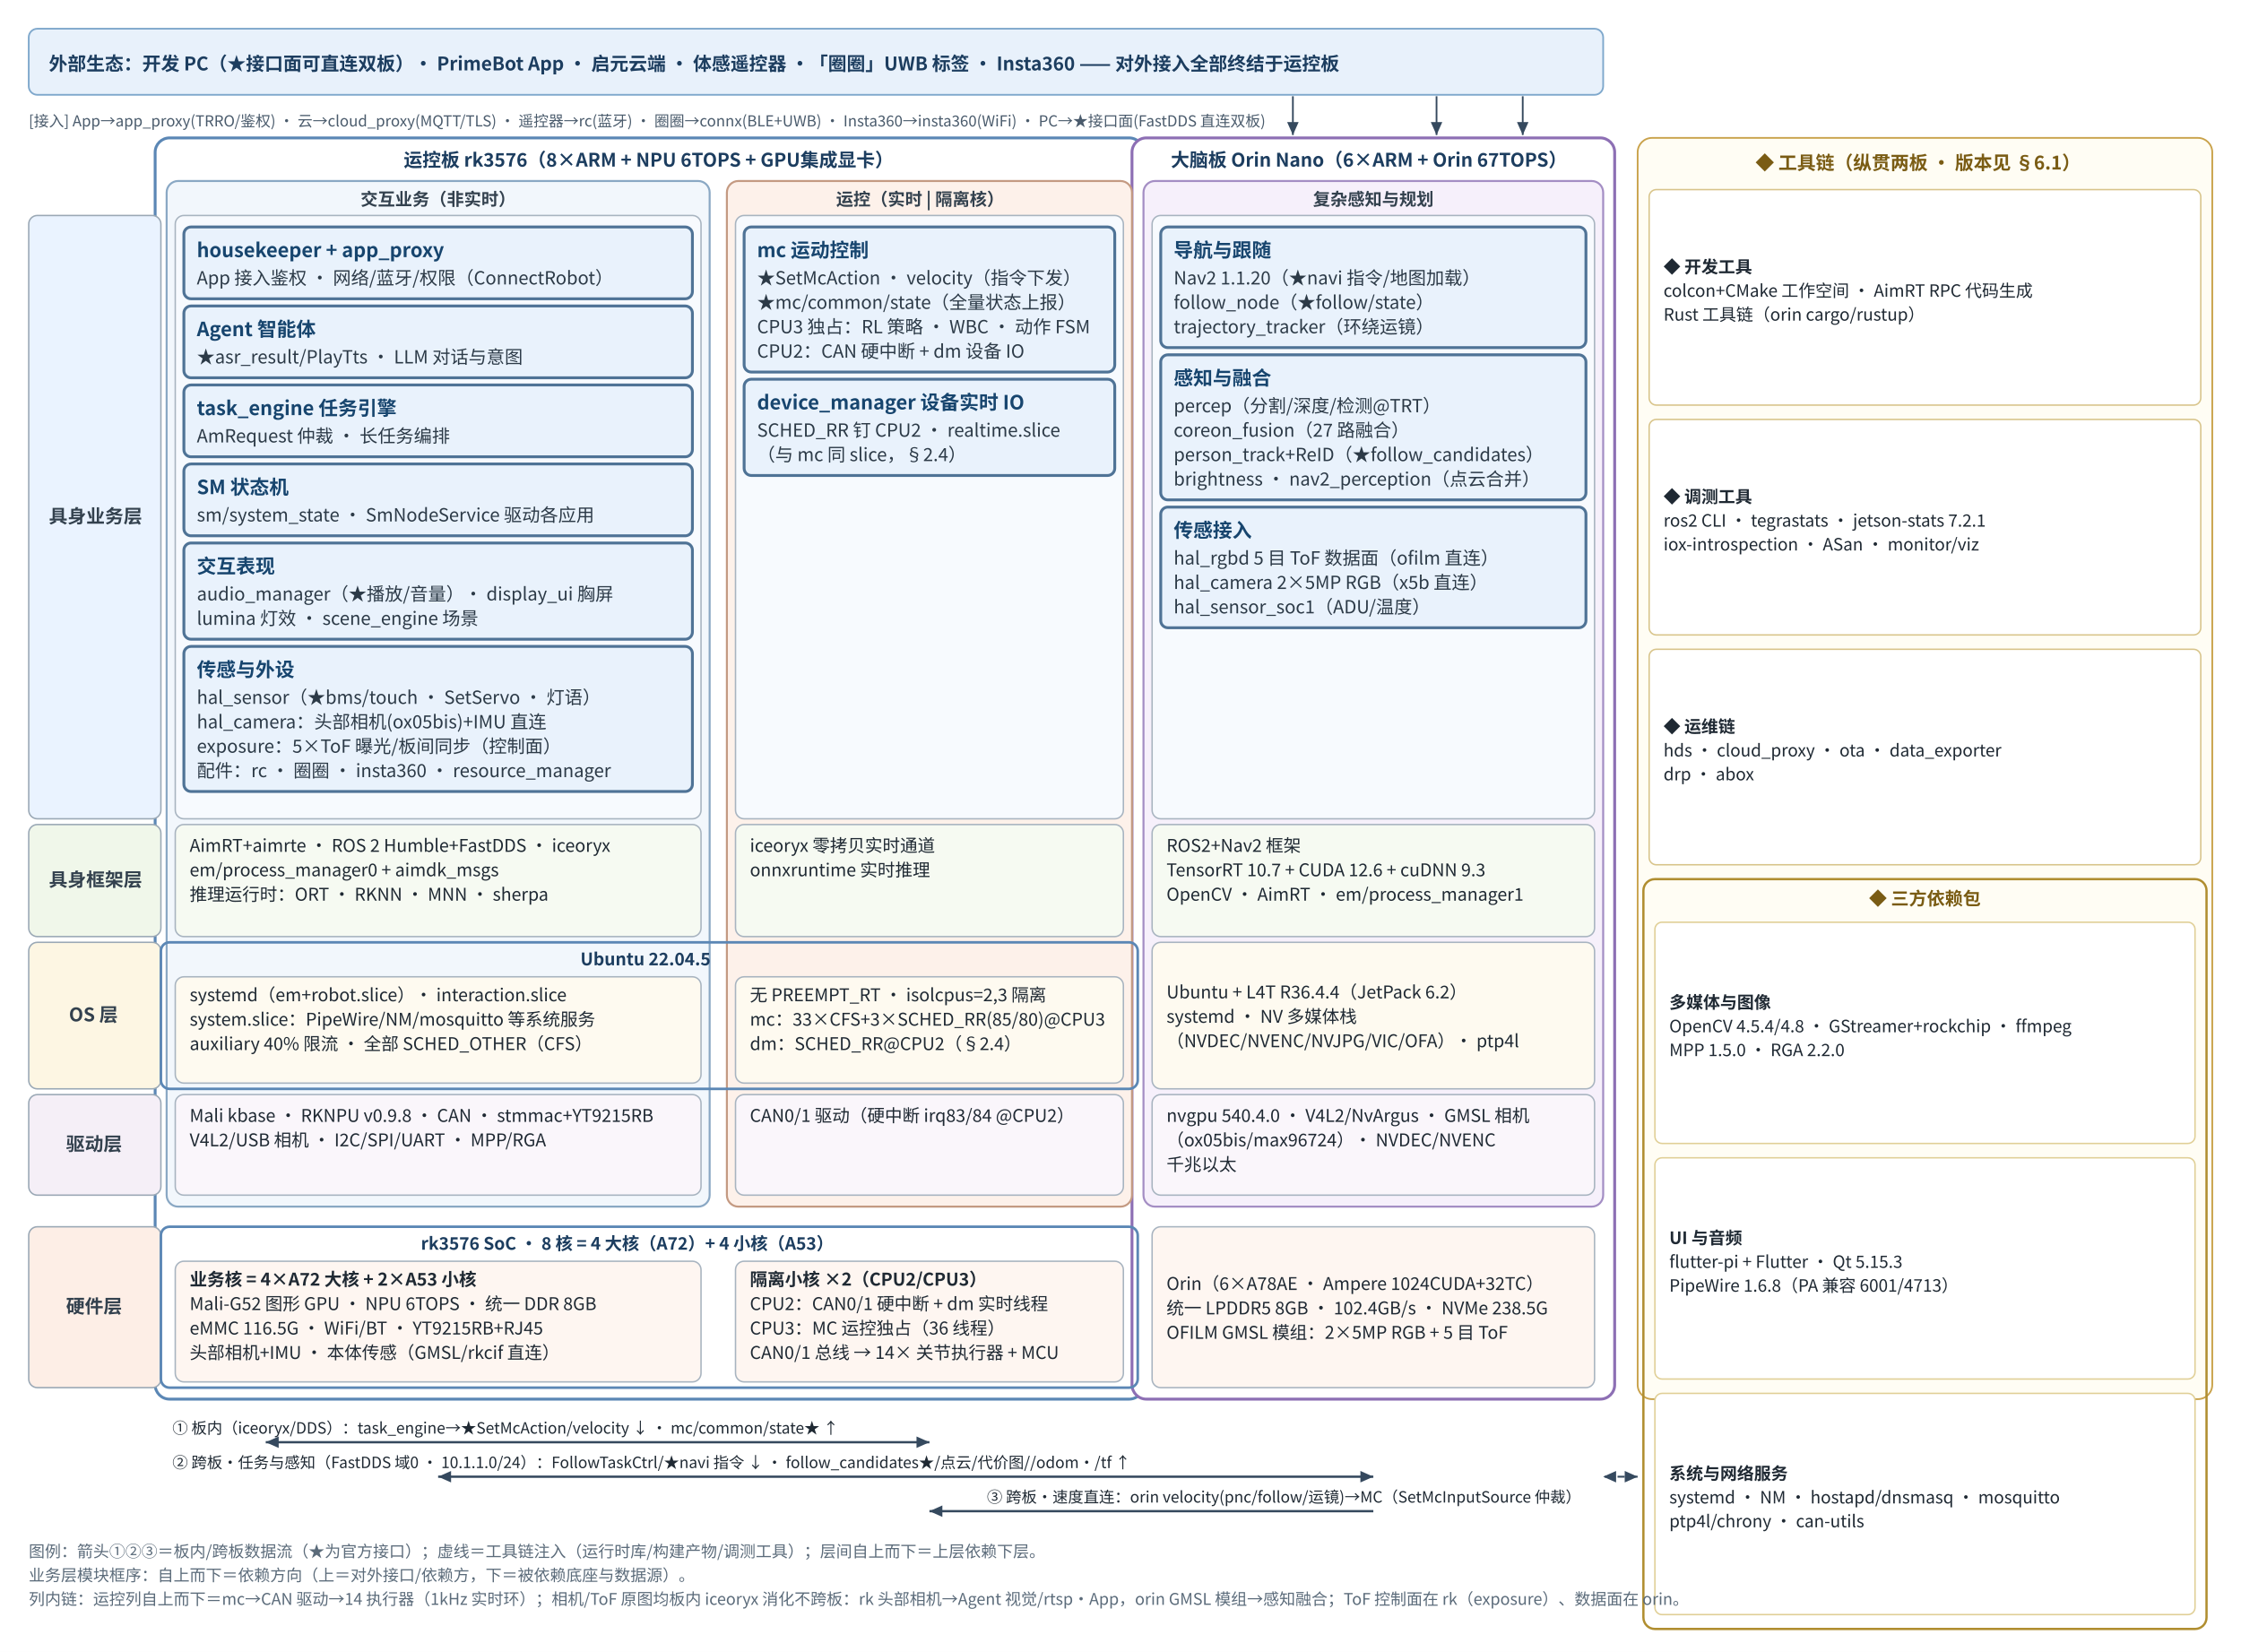
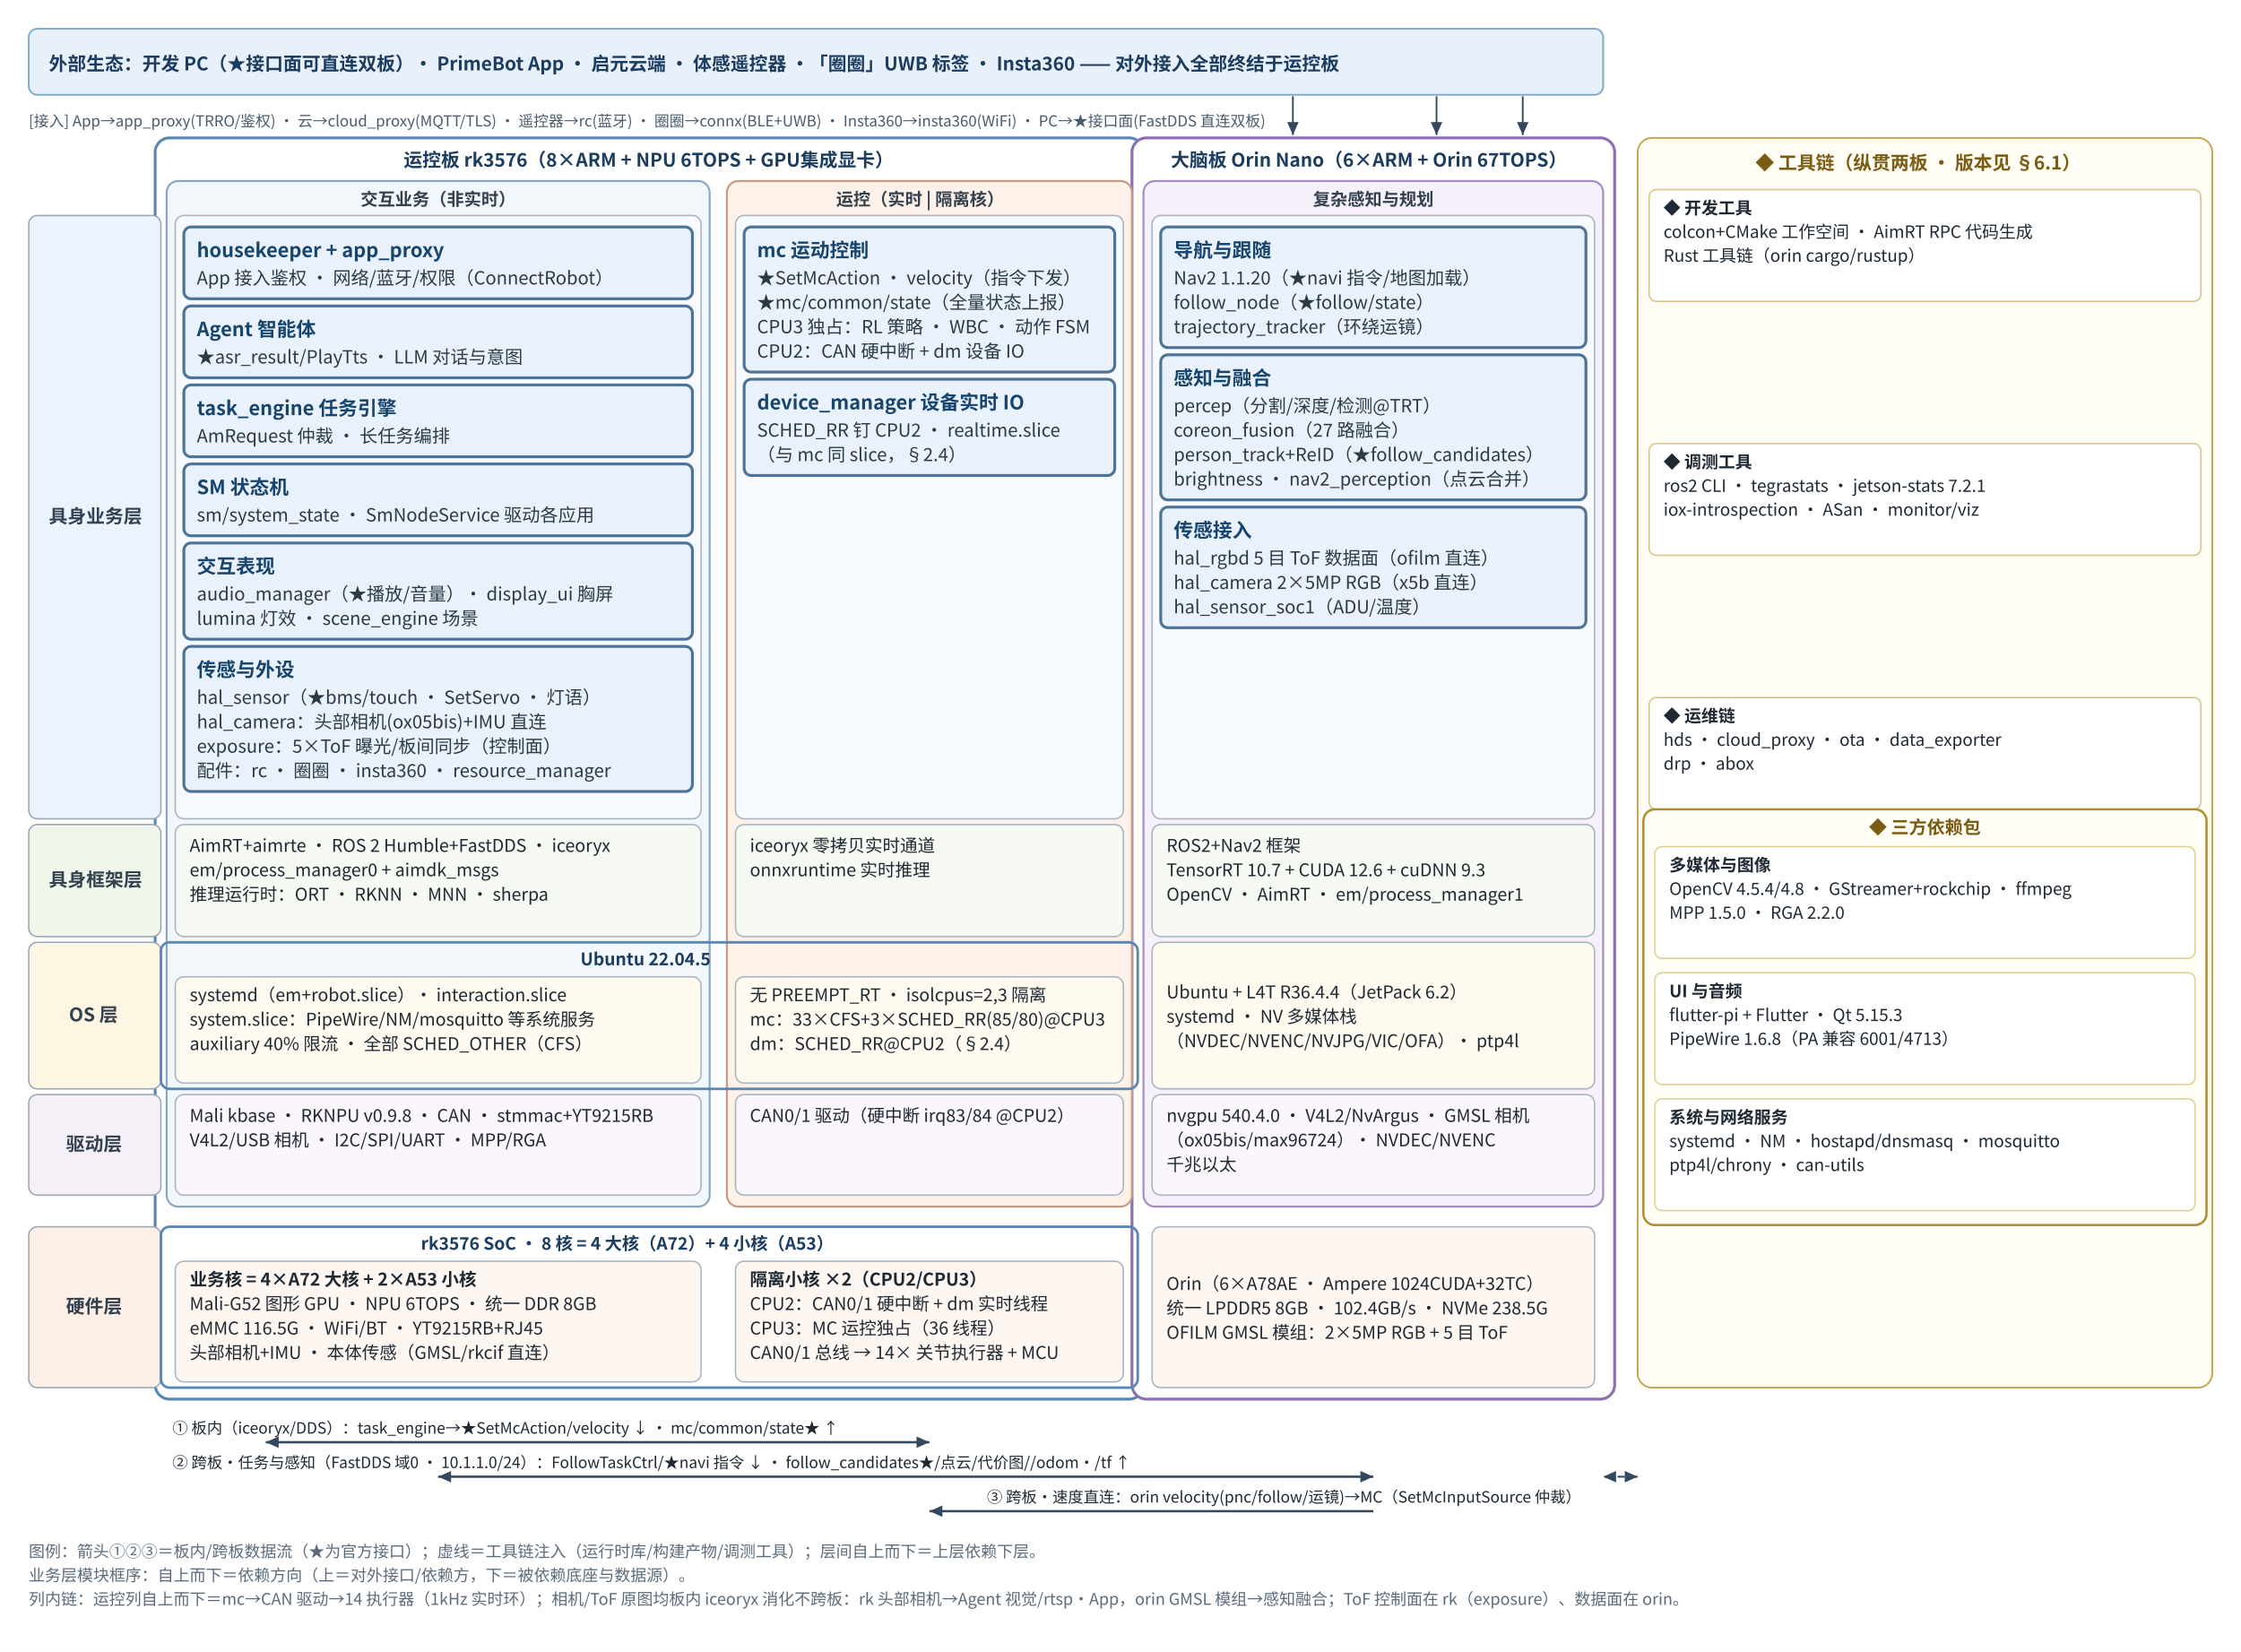
<svg xmlns="http://www.w3.org/2000/svg" width="1560" height="1150" viewBox="0 0 1560 1150">
  <rect x="0" y="0" width="1560" height="1150" fill="#ffffff" />
  <rect x="20" y="20" width="1096" height="46" rx="6" fill="#e8f1fb" stroke="#7fa8cc" stroke-width="1.2" />
  <text x="34" y="49" font-family="Noto Sans CJK SC" font-size="13" fill="#1c3d5f" font-weight="700">外部生态：开发 PC（★接口面可直连双板）· PrimeBot App · 启元云端 · 体感遥控器 ·「圈圈」UWB 标签 · Insta360 —— 对外接入全部终结于运控板</text>
  <line x1="900" y1="67" x2="900" y2="94" stroke="#35495e" stroke-width="1.2" />
  <polygon points="900,94 896,85 904,85" fill="#35495e" />
  <line x1="1000" y1="67" x2="1000" y2="94" stroke="#35495e" stroke-width="1.2" />
  <polygon points="1000,94 996,85 1004,85" fill="#35495e" />
  <line x1="1060" y1="67" x2="1060" y2="94" stroke="#35495e" stroke-width="1.2" />
  <polygon points="1060,94 1056,85 1064,85" fill="#35495e" />
  <text x="20" y="88" font-family="Noto Sans CJK SC" font-size="10.5" fill="#4a5b6c">[接入] App→app_proxy(TRRO/鉴权) · 云→cloud_proxy(MQTT/TLS) · 遥控器→rc(蓝牙) · 圈圈→connx(BLE+UWB) · Insta360→insta360(WiFi) · PC→★接口面(FastDDS 直连双板)</text>
  <rect x="108" y="96" width="688" height="878" rx="10" fill="#ffffff" stroke="#5b87b5" stroke-width="2" />
  <text x="281" y="116" font-family="Noto Sans CJK SC" font-size="13" fill="#1c3d5f" font-weight="700">运控板 rk3576（8×ARM + NPU 6TOPS + GPU集成显卡）</text>
  <rect x="788" y="96" width="336" height="878" rx="10" fill="#ffffff" stroke="#8d6fb4" stroke-width="2" />
  <text x="815" y="116" font-family="Noto Sans CJK SC" font-size="13" fill="#1c3d5f" font-weight="700">大脑板 Orin Nano（6×ARM + Orin 67TOPS）</text>
  <rect x="116" y="126" width="378" height="714" rx="8" fill="#f2f7fc" stroke="#8aa8c4" stroke-width="1.4" />
  <text x="251" y="143" font-family="Noto Sans CJK SC" font-size="12" fill="#33414e" font-weight="700">交互业务（非实时）</text>
  <rect x="506" y="126" width="282" height="714" rx="8" fill="#fdf1ea" stroke="#c49a82" stroke-width="1.4" />
  <text x="582" y="143" font-family="Noto Sans CJK SC" font-size="12" fill="#33414e" font-weight="700">运控（实时 | 隔离核）</text>
  <rect x="796" y="126" width="320" height="714" rx="8" fill="#f6f0fb" stroke="#a48ec4" stroke-width="1.4" />
  <text x="914" y="143" font-family="Noto Sans CJK SC" font-size="12" fill="#33414e" font-weight="700">复杂感知与规划</text>
  <rect x="20" y="150" width="92" height="420" rx="6" fill="#eaf3ff" stroke="#9aa8b5" stroke-width="1" />
  <text x="34" y="364" font-family="Noto Sans CJK SC" font-size="13" fill="#33414e" font-weight="700">具身业务层</text>
  <rect x="122" y="150" width="366" height="420" rx="6" fill="#f7fafe" stroke="#a8b4c0" stroke-width="1" />
  <rect x="128" y="158" width="354" height="50" rx="5" fill="#e9f2fc" stroke="#4f7396" stroke-width="2" />
  <text x="137" y="179" font-family="Noto Sans CJK SC" font-size="13.6" fill="#17456e" font-weight="700">housekeeper + app_proxy</text>
  <text x="137" y="198" font-family="Noto Sans CJK SC" font-size="12.6" fill="#2c3a47">App 接入鉴权 · 网络/蓝牙/权限（ConnectRobot）</text>
  <rect x="128" y="213" width="354" height="50" rx="5" fill="#e9f2fc" stroke="#4f7396" stroke-width="2" />
  <text x="137" y="234" font-family="Noto Sans CJK SC" font-size="13.6" fill="#17456e" font-weight="700">Agent 智能体</text>
  <text x="137" y="253" font-family="Noto Sans CJK SC" font-size="12.6" fill="#2c3a47">★asr_result/PlayTts · LLM 对话与意图</text>
  <rect x="128" y="268" width="354" height="50" rx="5" fill="#e9f2fc" stroke="#4f7396" stroke-width="2" />
  <text x="137" y="289" font-family="Noto Sans CJK SC" font-size="13.6" fill="#17456e" font-weight="700">task_engine 任务引擎</text>
  <text x="137" y="308" font-family="Noto Sans CJK SC" font-size="12.6" fill="#2c3a47">AmRequest 仲裁 · 长任务编排</text>
  <rect x="128" y="323" width="354" height="50" rx="5" fill="#e9f2fc" stroke="#4f7396" stroke-width="2" />
  <text x="137" y="344" font-family="Noto Sans CJK SC" font-size="13.6" fill="#17456e" font-weight="700">SM 状态机</text>
  <text x="137" y="363" font-family="Noto Sans CJK SC" font-size="12.6" fill="#2c3a47">sm/system_state · SmNodeService 驱动各应用</text>
  <rect x="128" y="378" width="354" height="67" rx="5" fill="#e9f2fc" stroke="#4f7396" stroke-width="2" />
  <text x="137" y="399" font-family="Noto Sans CJK SC" font-size="13.6" fill="#17456e" font-weight="700">交互表现</text>
  <text x="137" y="418" font-family="Noto Sans CJK SC" font-size="12.6" fill="#2c3a47">audio_manager（★播放/音量）· display_ui 胸屏</text>
  <text x="137" y="435" font-family="Noto Sans CJK SC" font-size="12.6" fill="#2c3a47">lumina 灯效 · scene_engine 场景</text>
  <rect x="128" y="450" width="354" height="101" rx="5" fill="#e9f2fc" stroke="#4f7396" stroke-width="2" />
  <text x="137" y="471" font-family="Noto Sans CJK SC" font-size="13.6" fill="#17456e" font-weight="700">传感与外设</text>
  <text x="137" y="490" font-family="Noto Sans CJK SC" font-size="12.6" fill="#2c3a47">hal_sensor（★bms/touch · SetServo · 灯语）</text>
  <text x="137" y="507" font-family="Noto Sans CJK SC" font-size="12.6" fill="#2c3a47">hal_camera：头部相机(ox05bis)+IMU 直连</text>
  <text x="137" y="524" font-family="Noto Sans CJK SC" font-size="12.6" fill="#2c3a47">exposure：5×ToF 曝光/板间同步（控制面）</text>
  <text x="137" y="541" font-family="Noto Sans CJK SC" font-size="12.6" fill="#2c3a47">配件：rc · 圈圈 · insta360 · resource_manager</text>
  <rect x="512" y="150" width="270" height="420" rx="6" fill="#f7fafe" stroke="#a8b4c0" stroke-width="1" />
  <rect x="518" y="158" width="258" height="101" rx="5" fill="#e9f2fc" stroke="#4f7396" stroke-width="2" />
  <text x="527" y="179" font-family="Noto Sans CJK SC" font-size="13.6" fill="#17456e" font-weight="700">mc 运动控制</text>
  <text x="527" y="198" font-family="Noto Sans CJK SC" font-size="12.6" fill="#2c3a47">★SetMcAction · velocity（指令下发）</text>
  <text x="527" y="215" font-family="Noto Sans CJK SC" font-size="12.6" fill="#2c3a47">★mc/common/state（全量状态上报）</text>
  <text x="527" y="232" font-family="Noto Sans CJK SC" font-size="12.6" fill="#2c3a47">CPU3 独占：RL 策略 · WBC · 动作 FSM</text>
  <text x="527" y="249" font-family="Noto Sans CJK SC" font-size="12.6" fill="#2c3a47">CPU2：CAN 硬中断 + dm 设备 IO</text>
  <rect x="518" y="264" width="258" height="67" rx="5" fill="#e9f2fc" stroke="#4f7396" stroke-width="2" />
  <text x="527" y="285" font-family="Noto Sans CJK SC" font-size="13.6" fill="#17456e" font-weight="700">device_manager 设备实时 IO</text>
  <text x="527" y="304" font-family="Noto Sans CJK SC" font-size="12.6" fill="#2c3a47">SCHED_RR 钉 CPU2 · realtime.slice</text>
  <text x="527" y="321" font-family="Noto Sans CJK SC" font-size="12.6" fill="#2c3a47">（与 mc 同 slice，§2.4）</text>
  <rect x="802" y="150" width="308" height="420" rx="6" fill="#f7fafe" stroke="#a8b4c0" stroke-width="1" />
  <rect x="808" y="158" width="296" height="84" rx="5" fill="#e9f2fc" stroke="#4f7396" stroke-width="2" />
  <text x="817" y="179" font-family="Noto Sans CJK SC" font-size="13.6" fill="#17456e" font-weight="700">导航与跟随</text>
  <text x="817" y="198" font-family="Noto Sans CJK SC" font-size="12.6" fill="#2c3a47">Nav2 1.1.20（★navi 指令/地图加载）</text>
  <text x="817" y="215" font-family="Noto Sans CJK SC" font-size="12.6" fill="#2c3a47">follow_node（★follow/state）</text>
  <text x="817" y="232" font-family="Noto Sans CJK SC" font-size="12.6" fill="#2c3a47">trajectory_tracker（环绕运镜）</text>
  <rect x="808" y="247" width="296" height="101" rx="5" fill="#e9f2fc" stroke="#4f7396" stroke-width="2" />
  <text x="817" y="268" font-family="Noto Sans CJK SC" font-size="13.6" fill="#17456e" font-weight="700">感知与融合</text>
  <text x="817" y="287" font-family="Noto Sans CJK SC" font-size="12.6" fill="#2c3a47">percep（分割/深度/检测@TRT）</text>
  <text x="817" y="304" font-family="Noto Sans CJK SC" font-size="12.6" fill="#2c3a47">coreon_fusion（27 路融合）</text>
  <text x="817" y="321" font-family="Noto Sans CJK SC" font-size="12.6" fill="#2c3a47">person_track+ReID（★follow_candidates）</text>
  <text x="817" y="338" font-family="Noto Sans CJK SC" font-size="12.6" fill="#2c3a47">brightness · nav2_perception（点云合并）</text>
  <rect x="808" y="353" width="296" height="84" rx="5" fill="#e9f2fc" stroke="#4f7396" stroke-width="2" />
  <text x="817" y="374" font-family="Noto Sans CJK SC" font-size="13.6" fill="#17456e" font-weight="700">传感接入</text>
  <text x="817" y="393" font-family="Noto Sans CJK SC" font-size="12.6" fill="#2c3a47">hal_rgbd 5 目 ToF 数据面（ofilm 直连）</text>
  <text x="817" y="410" font-family="Noto Sans CJK SC" font-size="12.6" fill="#2c3a47">hal_camera 2×5MP RGB（x5b 直连）</text>
  <text x="817" y="427" font-family="Noto Sans CJK SC" font-size="12.6" fill="#2c3a47">hal_sensor_soc1（ADU/温度）</text>
  <rect x="20" y="574" width="92" height="78" rx="6" fill="#f0f7ea" stroke="#9aa8b5" stroke-width="1" />
  <text x="34" y="617" font-family="Noto Sans CJK SC" font-size="13" fill="#33414e" font-weight="700">具身框架层</text>
  <rect x="122" y="574" width="366" height="78" rx="6" fill="#f6faf2" stroke="#a8b4c0" stroke-width="1" />
  <text x="132" y="593" font-family="Noto Sans CJK SC" font-size="12.2" fill="#1f2933">AimRT+aimrte · ROS 2 Humble+FastDDS · iceoryx</text>
  <text x="132" y="610" font-family="Noto Sans CJK SC" font-size="12.2" fill="#1f2933">em/process_manager0 + aimdk_msgs</text>
  <text x="132" y="627" font-family="Noto Sans CJK SC" font-size="12.2" fill="#1f2933">推理运行时：ORT · RKNN · MNN · sherpa</text>
  <rect x="512" y="574" width="270" height="78" rx="6" fill="#f6faf2" stroke="#a8b4c0" stroke-width="1" />
  <text x="522" y="593" font-family="Noto Sans CJK SC" font-size="12.2" fill="#1f2933">iceoryx 零拷贝实时通道</text>
  <text x="522" y="610" font-family="Noto Sans CJK SC" font-size="12.2" fill="#1f2933">onnxruntime 实时推理</text>
  <rect x="802" y="574" width="308" height="78" rx="6" fill="#f6faf2" stroke="#a8b4c0" stroke-width="1" />
  <text x="812" y="593" font-family="Noto Sans CJK SC" font-size="12.2" fill="#1f2933">ROS2+Nav2 框架</text>
  <text x="812" y="610" font-family="Noto Sans CJK SC" font-size="12.2" fill="#1f2933">TensorRT 10.7 + CUDA 12.6 + cuDNN 9.3</text>
  <text x="812" y="627" font-family="Noto Sans CJK SC" font-size="12.2" fill="#1f2933">OpenCV · AimRT · em/process_manager1</text>
  <rect x="20" y="656" width="92" height="102" rx="6" fill="#fdf6e3" stroke="#9aa8b5" stroke-width="1" />
  <text x="48" y="711" font-family="Noto Sans CJK SC" font-size="13" fill="#33414e" font-weight="700">OS 层</text>
  <rect x="112" y="656" width="680" height="102" rx="6" fill="none" stroke="#5b87b5" stroke-width="1.8" />
  <text x="404" y="672" font-family="Noto Sans CJK SC" font-size="12" fill="#1c3d5f" font-weight="700">Ubuntu 22.04.5</text>
  <rect x="122" y="680" width="366" height="74" rx="6" fill="#fefaf0" stroke="#a8b4c0" stroke-width="1" />
  <text x="132" y="697" font-family="Noto Sans CJK SC" font-size="12.2" fill="#1f2933">systemd（em+robot.slice）· interaction.slice</text>
  <text x="132" y="714" font-family="Noto Sans CJK SC" font-size="12.2" fill="#1f2933">system.slice：PipeWire/NM/mosquitto 等系统服务</text>
  <text x="132" y="731" font-family="Noto Sans CJK SC" font-size="12.2" fill="#1f2933">auxiliary 40% 限流 · 全部 SCHED_OTHER（CFS）</text>
  <rect x="512" y="680" width="270" height="74" rx="6" fill="#fefaf0" stroke="#a8b4c0" stroke-width="1" />
  <text x="522" y="697" font-family="Noto Sans CJK SC" font-size="12.2" fill="#1f2933">无 PREEMPT_RT · isolcpus=2,3 隔离</text>
  <text x="522" y="714" font-family="Noto Sans CJK SC" font-size="12.2" fill="#1f2933">mc：33×CFS+3×SCHED_RR(85/80)@CPU3</text>
  <text x="522" y="731" font-family="Noto Sans CJK SC" font-size="12.2" fill="#1f2933">dm：SCHED_RR@CPU2（§2.4）</text>
  <rect x="802" y="656" width="308" height="102" rx="6" fill="#fefaf0" stroke="#a8b4c0" stroke-width="1" />
  <text x="812" y="695" font-family="Noto Sans CJK SC" font-size="12.2" fill="#1f2933">Ubuntu + L4T R36.4.4（JetPack 6.2）</text>
  <text x="812" y="712" font-family="Noto Sans CJK SC" font-size="12.2" fill="#1f2933">systemd · NV 多媒体栈</text>
  <text x="812" y="729" font-family="Noto Sans CJK SC" font-size="12.2" fill="#1f2933">（NVDEC/NVENC/NVJPG/VIC/OFA）· ptp4l</text>
  <rect x="20" y="762" width="92" height="70" rx="6" fill="#f5eff7" stroke="#9aa8b5" stroke-width="1" />
  <text x="46" y="801" font-family="Noto Sans CJK SC" font-size="13" fill="#33414e" font-weight="700">驱动层</text>
  <rect x="122" y="762" width="366" height="70" rx="6" fill="#faf6fb" stroke="#a8b4c0" stroke-width="1" />
  <text x="132" y="781" font-family="Noto Sans CJK SC" font-size="12.2" fill="#1f2933">Mali kbase · RKNPU v0.9.8 · CAN · stmmac+YT9215RB</text>
  <text x="132" y="798" font-family="Noto Sans CJK SC" font-size="12.2" fill="#1f2933">V4L2/USB 相机 · I2C/SPI/UART · MPP/RGA</text>
  <rect x="512" y="762" width="270" height="70" rx="6" fill="#faf6fb" stroke="#a8b4c0" stroke-width="1" />
  <text x="522" y="781" font-family="Noto Sans CJK SC" font-size="12.2" fill="#1f2933">CAN0/1 驱动（硬中断 irq83/84 @CPU2）</text>
  <rect x="802" y="762" width="308" height="70" rx="6" fill="#faf6fb" stroke="#a8b4c0" stroke-width="1" />
  <text x="812" y="781" font-family="Noto Sans CJK SC" font-size="12.2" fill="#1f2933">nvgpu 540.4.0 · V4L2/NvArgus · GMSL 相机</text>
  <text x="812" y="798" font-family="Noto Sans CJK SC" font-size="12.2" fill="#1f2933">（ox05bis/max96724）· NVDEC/NVENC</text>
  <text x="812" y="815" font-family="Noto Sans CJK SC" font-size="12.2" fill="#1f2933">千兆以太</text>
  <rect x="20" y="854" width="92" height="112" rx="6" fill="#fdeee6" stroke="#9aa8b5" stroke-width="1" />
  <text x="46" y="914" font-family="Noto Sans CJK SC" font-size="13" fill="#33414e" font-weight="700">硬件层</text>
  <rect x="112" y="854" width="680" height="112" rx="6" fill="none" stroke="#5b87b5" stroke-width="1.8" />
  <text x="293" y="870" font-family="Noto Sans CJK SC" font-size="12" fill="#1c3d5f" font-weight="700">rk3576 SoC · 8 核 = 4 大核（A72）+ 4 小核（A53）</text>
  <rect x="122" y="878" width="366" height="84" rx="6" fill="#fef6f1" stroke="#a8b4c0" stroke-width="1" />
  <text x="132" y="895" font-family="Noto Sans CJK SC" font-size="12.2" fill="#1f2933" font-weight="700">业务核 = 4×A72 大核 + 2×A53 小核</text>
  <text x="132" y="912" font-family="Noto Sans CJK SC" font-size="12.2" fill="#1f2933">Mali-G52 图形 GPU · NPU 6TOPS · 统一 DDR 8GB</text>
  <text x="132" y="929" font-family="Noto Sans CJK SC" font-size="12.2" fill="#1f2933">eMMC 116.5G · WiFi/BT · YT9215RB+RJ45</text>
  <text x="132" y="946" font-family="Noto Sans CJK SC" font-size="12.2" fill="#1f2933">头部相机+IMU · 本体传感（GMSL/rkcif 直连）</text>
  <rect x="512" y="878" width="270" height="84" rx="6" fill="#fef6f1" stroke="#a8b4c0" stroke-width="1" />
  <text x="522" y="895" font-family="Noto Sans CJK SC" font-size="12.2" fill="#1f2933" font-weight="700">隔离小核 ×2（CPU2/CPU3）</text>
  <text x="522" y="912" font-family="Noto Sans CJK SC" font-size="12.2" fill="#1f2933">CPU2：CAN0/1 硬中断 + dm 实时线程</text>
  <text x="522" y="929" font-family="Noto Sans CJK SC" font-size="12.2" fill="#1f2933">CPU3：MC 运控独占（36 线程）</text>
  <text x="522" y="946" font-family="Noto Sans CJK SC" font-size="12.2" fill="#1f2933">CAN0/1 总线 → 14× 关节执行器 + MCU</text>
  <rect x="802" y="854" width="308" height="112" rx="6" fill="#fef6f1" stroke="#a8b4c0" stroke-width="1" />
  <text x="812" y="898" font-family="Noto Sans CJK SC" font-size="12.2" fill="#1f2933">Orin（6×A78AE · Ampere 1024CUDA+32TC）</text>
  <text x="812" y="915" font-family="Noto Sans CJK SC" font-size="12.2" fill="#1f2933">统一 LPDDR5 8GB · 102.4GB/s · NVMe 238.5G</text>
  <text x="812" y="932" font-family="Noto Sans CJK SC" font-size="12.2" fill="#1f2933">OFILM GMSL 模组：2×5MP RGB + 5 目 ToF</text>
-   <rect x="1140" y="96" width="400" height="878" rx="10" fill="#fffdf4" stroke="#c9a24b" stroke-width="1.2" />
+   <rect x="1140" y="96" width="400" height="870" rx="10" fill="#fffdf4" stroke="#c9a24b" stroke-width="1.2" />
  <text x="1222" y="118" font-family="Noto Sans CJK SC" font-size="13" fill="#7a5c14" font-weight="700">◆ 工具链（纵贯两板 · 版本见 §6.1）</text>
-   <rect x="1148" y="132" width="384" height="150" rx="5" fill="#ffffff" stroke="#d8c48a" stroke-width="1" />
-   <text x="1158" y="190" font-family="Noto Sans CJK SC" font-size="11.8" fill="#1f2933" font-weight="700">◆ 开发工具</text>
-   <text x="1158" y="206.6" font-family="Noto Sans CJK SC" font-size="11.8" fill="#1f2933">colcon+CMake 工作空间 · AimRT RPC 代码生成</text>
-   <text x="1158" y="223.2" font-family="Noto Sans CJK SC" font-size="11.8" fill="#1f2933">Rust 工具链（orin cargo/rustup）</text>
-   <rect x="1148" y="292" width="384" height="150" rx="5" fill="#ffffff" stroke="#d8c48a" stroke-width="1" />
-   <text x="1158" y="350" font-family="Noto Sans CJK SC" font-size="11.8" fill="#1f2933" font-weight="700">◆ 调测工具</text>
-   <text x="1158" y="366.6" font-family="Noto Sans CJK SC" font-size="11.8" fill="#1f2933">ros2 CLI · tegrastats · jetson-stats 7.2.1</text>
-   <text x="1158" y="383.2" font-family="Noto Sans CJK SC" font-size="11.8" fill="#1f2933">iox-introspection · ASan · monitor/viz</text>
-   <rect x="1148" y="452" width="384" height="150" rx="5" fill="#ffffff" stroke="#d8c48a" stroke-width="1" />
-   <text x="1158" y="510" font-family="Noto Sans CJK SC" font-size="11.8" fill="#1f2933" font-weight="700">◆ 运维链</text>
-   <text x="1158" y="526.6" font-family="Noto Sans CJK SC" font-size="11.8" fill="#1f2933">hds · cloud_proxy · ota · data_exporter</text>
-   <text x="1158" y="543.2" font-family="Noto Sans CJK SC" font-size="11.8" fill="#1f2933">drp · abox</text>
-   <rect x="1144" y="612" width="392" height="522" rx="8" fill="none" stroke="#b08e30" stroke-width="1.6" />
-   <text x="1301" y="630" font-family="Noto Sans CJK SC" font-size="12.5" fill="#7a5c14" font-weight="700">◆ 三方依赖包</text>
-   <rect x="1152" y="642" width="376" height="154" rx="5" fill="#ffffff" stroke="#e0cf96" stroke-width="1" />
-   <text x="1162" y="702" font-family="Noto Sans CJK SC" font-size="11.8" fill="#1f2933" font-weight="700">多媒体与图像</text>
-   <text x="1162" y="718.6" font-family="Noto Sans CJK SC" font-size="11.8" fill="#1f2933">OpenCV 4.5.4/4.8 · GStreamer+rockchip · ffmpeg</text>
-   <text x="1162" y="735.2" font-family="Noto Sans CJK SC" font-size="11.8" fill="#1f2933">MPP 1.5.0 · RGA 2.2.0</text>
-   <rect x="1152" y="806" width="376" height="154" rx="5" fill="#ffffff" stroke="#e0cf96" stroke-width="1" />
-   <text x="1162" y="866" font-family="Noto Sans CJK SC" font-size="11.8" fill="#1f2933" font-weight="700">UI 与音频</text>
-   <text x="1162" y="882.6" font-family="Noto Sans CJK SC" font-size="11.8" fill="#1f2933">flutter-pi + Flutter · Qt 5.15.3</text>
-   <text x="1162" y="899.2" font-family="Noto Sans CJK SC" font-size="11.8" fill="#1f2933">PipeWire 1.6.8（PA 兼容 6001/4713）</text>
-   <rect x="1152" y="970" width="376" height="154" rx="5" fill="#ffffff" stroke="#e0cf96" stroke-width="1" />
-   <text x="1162" y="1030" font-family="Noto Sans CJK SC" font-size="11.8" fill="#1f2933" font-weight="700">系统与网络服务</text>
-   <text x="1162" y="1046.6" font-family="Noto Sans CJK SC" font-size="11.8" fill="#1f2933">systemd · NM · hostapd/dnsmasq · mosquitto</text>
-   <text x="1162" y="1063.2" font-family="Noto Sans CJK SC" font-size="11.8" fill="#1f2933">ptp4l/chrony · can-utils</text>
+   <rect x="1148" y="132" width="384" height="77.8" rx="5" fill="#ffffff" stroke="#d8c48a" stroke-width="1" />
+   <text x="1158" y="149" font-family="Noto Sans CJK SC" font-size="11.8" fill="#1f2933" font-weight="700">◆ 开发工具</text>
+   <text x="1158" y="165.6" font-family="Noto Sans CJK SC" font-size="11.8" fill="#1f2933">colcon+CMake 工作空间 · AimRT RPC 代码生成</text>
+   <text x="1158" y="182.2" font-family="Noto Sans CJK SC" font-size="11.8" fill="#1f2933">Rust 工具链（orin cargo/rustup）</text>
+   <rect x="1148" y="308.8" width="384" height="77.8" rx="5" fill="#ffffff" stroke="#d8c48a" stroke-width="1" />
+   <text x="1158" y="325.8" font-family="Noto Sans CJK SC" font-size="11.8" fill="#1f2933" font-weight="700">◆ 调测工具</text>
+   <text x="1158" y="342.4" font-family="Noto Sans CJK SC" font-size="11.8" fill="#1f2933">ros2 CLI · tegrastats · jetson-stats 7.2.1</text>
+   <text x="1158" y="359" font-family="Noto Sans CJK SC" font-size="11.8" fill="#1f2933">iox-introspection · ASan · monitor/viz</text>
+   <rect x="1148" y="485.6" width="384" height="77.8" rx="5" fill="#ffffff" stroke="#d8c48a" stroke-width="1" />
+   <text x="1158" y="502.6" font-family="Noto Sans CJK SC" font-size="11.8" fill="#1f2933" font-weight="700">◆ 运维链</text>
+   <text x="1158" y="519.2" font-family="Noto Sans CJK SC" font-size="11.8" fill="#1f2933">hds · cloud_proxy · ota · data_exporter</text>
+   <text x="1158" y="535.8" font-family="Noto Sans CJK SC" font-size="11.8" fill="#1f2933">drp · abox</text>
+   <rect x="1144" y="563.4" width="392" height="289.4" rx="8" fill="none" stroke="#b08e30" stroke-width="1.6" />
+   <text x="1301" y="580.4" font-family="Noto Sans CJK SC" font-size="12.5" fill="#7a5c14" font-weight="700">◆ 三方依赖包</text>
+   <rect x="1152" y="589.4" width="376" height="77.8" rx="5" fill="#ffffff" stroke="#e0cf96" stroke-width="1" />
+   <text x="1162" y="606.4" font-family="Noto Sans CJK SC" font-size="11.8" fill="#1f2933" font-weight="700">多媒体与图像</text>
+   <text x="1162" y="623" font-family="Noto Sans CJK SC" font-size="11.8" fill="#1f2933">OpenCV 4.5.4/4.8 · GStreamer+rockchip · ffmpeg</text>
+   <text x="1162" y="639.6" font-family="Noto Sans CJK SC" font-size="11.8" fill="#1f2933">MPP 1.5.0 · RGA 2.2.0</text>
+   <rect x="1152" y="677.2" width="376" height="77.8" rx="5" fill="#ffffff" stroke="#e0cf96" stroke-width="1" />
+   <text x="1162" y="694.2" font-family="Noto Sans CJK SC" font-size="11.8" fill="#1f2933" font-weight="700">UI 与音频</text>
+   <text x="1162" y="710.8" font-family="Noto Sans CJK SC" font-size="11.8" fill="#1f2933">flutter-pi + Flutter · Qt 5.15.3</text>
+   <text x="1162" y="727.4" font-family="Noto Sans CJK SC" font-size="11.8" fill="#1f2933">PipeWire 1.6.8（PA 兼容 6001/4713）</text>
+   <rect x="1152" y="765.0" width="376" height="77.8" rx="5" fill="#ffffff" stroke="#e0cf96" stroke-width="1" />
+   <text x="1162" y="782.0" font-family="Noto Sans CJK SC" font-size="11.8" fill="#1f2933" font-weight="700">系统与网络服务</text>
+   <text x="1162" y="798.6" font-family="Noto Sans CJK SC" font-size="11.8" fill="#1f2933">systemd · NM · hostapd/dnsmasq · mosquitto</text>
+   <text x="1162" y="815.2" font-family="Noto Sans CJK SC" font-size="11.8" fill="#1f2933">ptp4l/chrony · can-utils</text>
  <text x="120" y="998" font-family="Noto Sans CJK SC" font-size="10.8" fill="#1f2933">① 板内（iceoryx/DDS）：task_engine→★SetMcAction/velocity ↓ · mc/common/state★ ↑</text>
  <line x1="185" y1="1004" x2="647" y2="1004" stroke="#35495e" stroke-width="1.6" />
  <polygon points="647,1004 638,1008 638,1000" fill="#35495e" />
  <polygon points="185,1004 194,1000 194,1008" fill="#35495e" />
  <text x="120" y="1022" font-family="Noto Sans CJK SC" font-size="10.8" fill="#1f2933">② 跨板·任务与感知（FastDDS 域0 · 10.1.1.0/24）：FollowTaskCtrl/★navi 指令 ↓ · follow_candidates★/点云/代价图//odom·/tf ↑</text>
  <line x1="305" y1="1028" x2="956" y2="1028" stroke="#35495e" stroke-width="1.6" />
  <polygon points="956,1028 947,1032 947,1024" fill="#35495e" />
  <polygon points="305,1028 314,1024 314,1032" fill="#35495e" />
  <text x="687" y="1046" font-family="Noto Sans CJK SC" font-size="10.8" fill="#1f2933">③ 跨板·速度直连：orin velocity(pnc/follow/运镜)→MC（SetMcInputSource 仲裁）</text>
  <line x1="956" y1="1052" x2="647" y2="1052" stroke="#35495e" stroke-width="1.6" />
  <polygon points="647,1052 656,1048 656,1056" fill="#35495e" />
  <line x1="1140" y1="1028" x2="1116" y2="1028" stroke="#35495e" stroke-width="1.3" stroke-dasharray="5,4" />
  <polygon points="1116,1028 1125,1024 1125,1032" fill="#35495e" />
  <polygon points="1140,1028 1131,1032 1131,1024" fill="#35495e" />
  <text x="20" y="1084" font-family="Noto Sans CJK SC" font-size="11.2" fill="#5b6b7a">图例：箭头①②③＝板内/跨板数据流（★为官方接口）；虚线＝工具链注入（运行时库/构建产物/调测工具）；层间自上而下＝上层依赖下层。</text>
  <text x="20" y="1100.6" font-family="Noto Sans CJK SC" font-size="11.2" fill="#5b6b7a">业务层模块框序：自上而下＝依赖方向（上＝对外接口/依赖方，下＝被依赖底座与数据源）。</text>
  <text x="20" y="1117.2" font-family="Noto Sans CJK SC" font-size="11.2" fill="#5b6b7a">列内链：运控列自上而下＝mc→CAN 驱动→14 执行器（1kHz 实时环）；相机/ToF 原图均板内 iceoryx 消化不跨板：rk 头部相机→Agent 视觉/rtsp·App，orin GMSL 模组→感知融合；ToF 控制面在 rk（exposure）、数据面在 orin。</text>
</svg>
